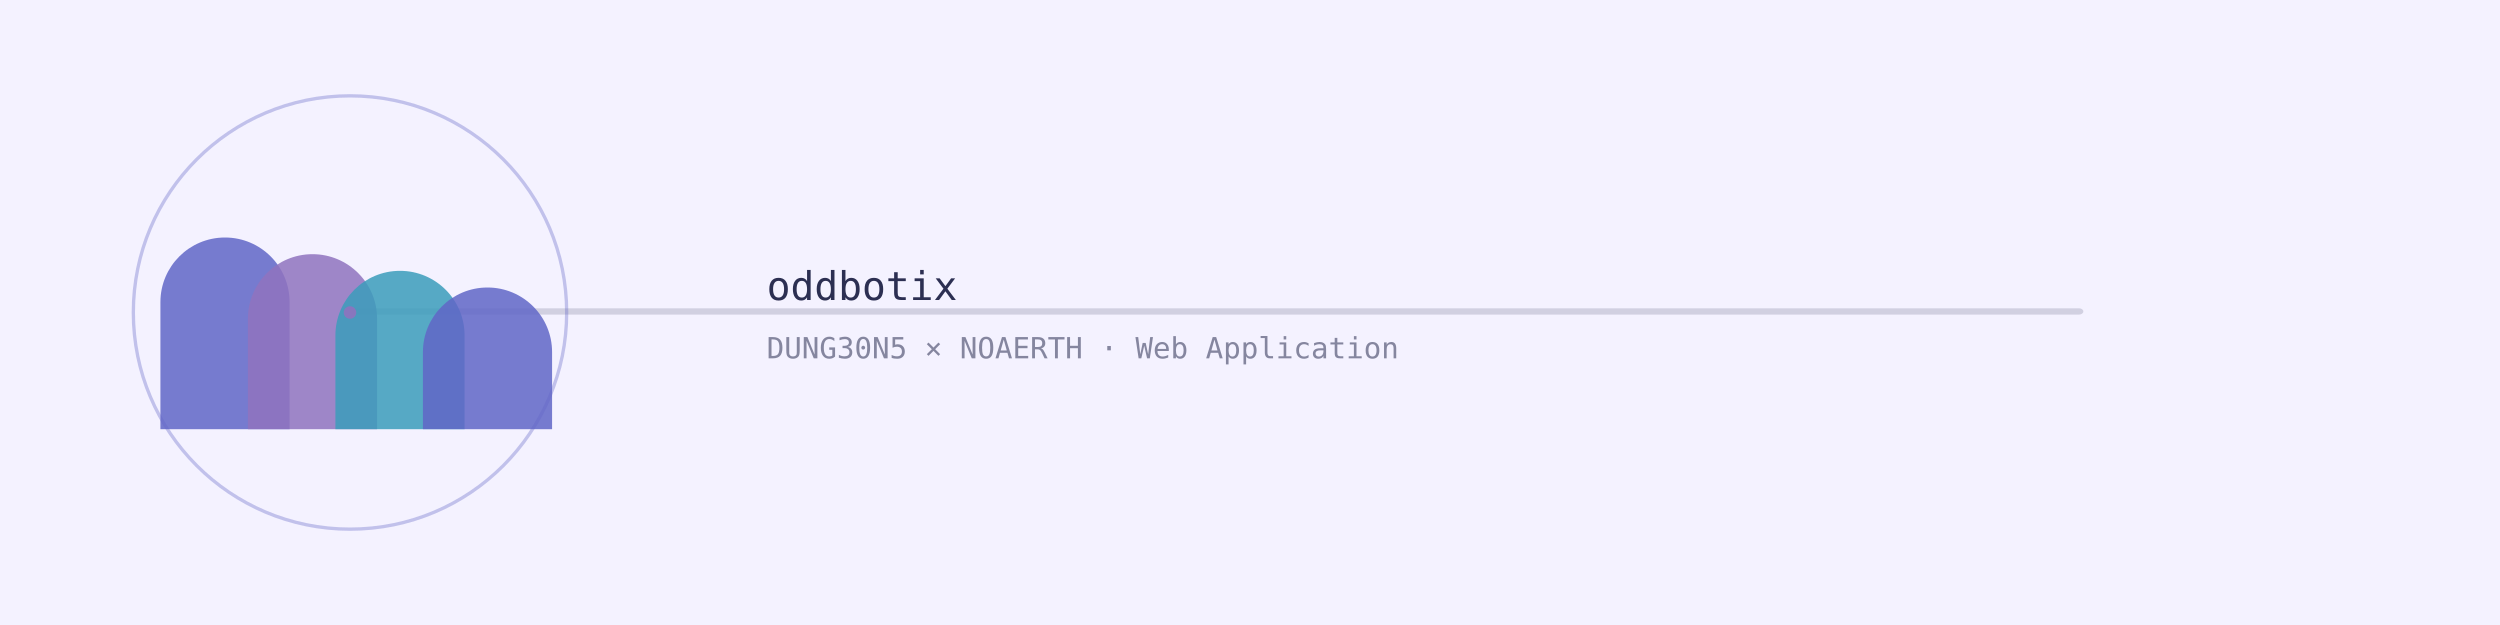
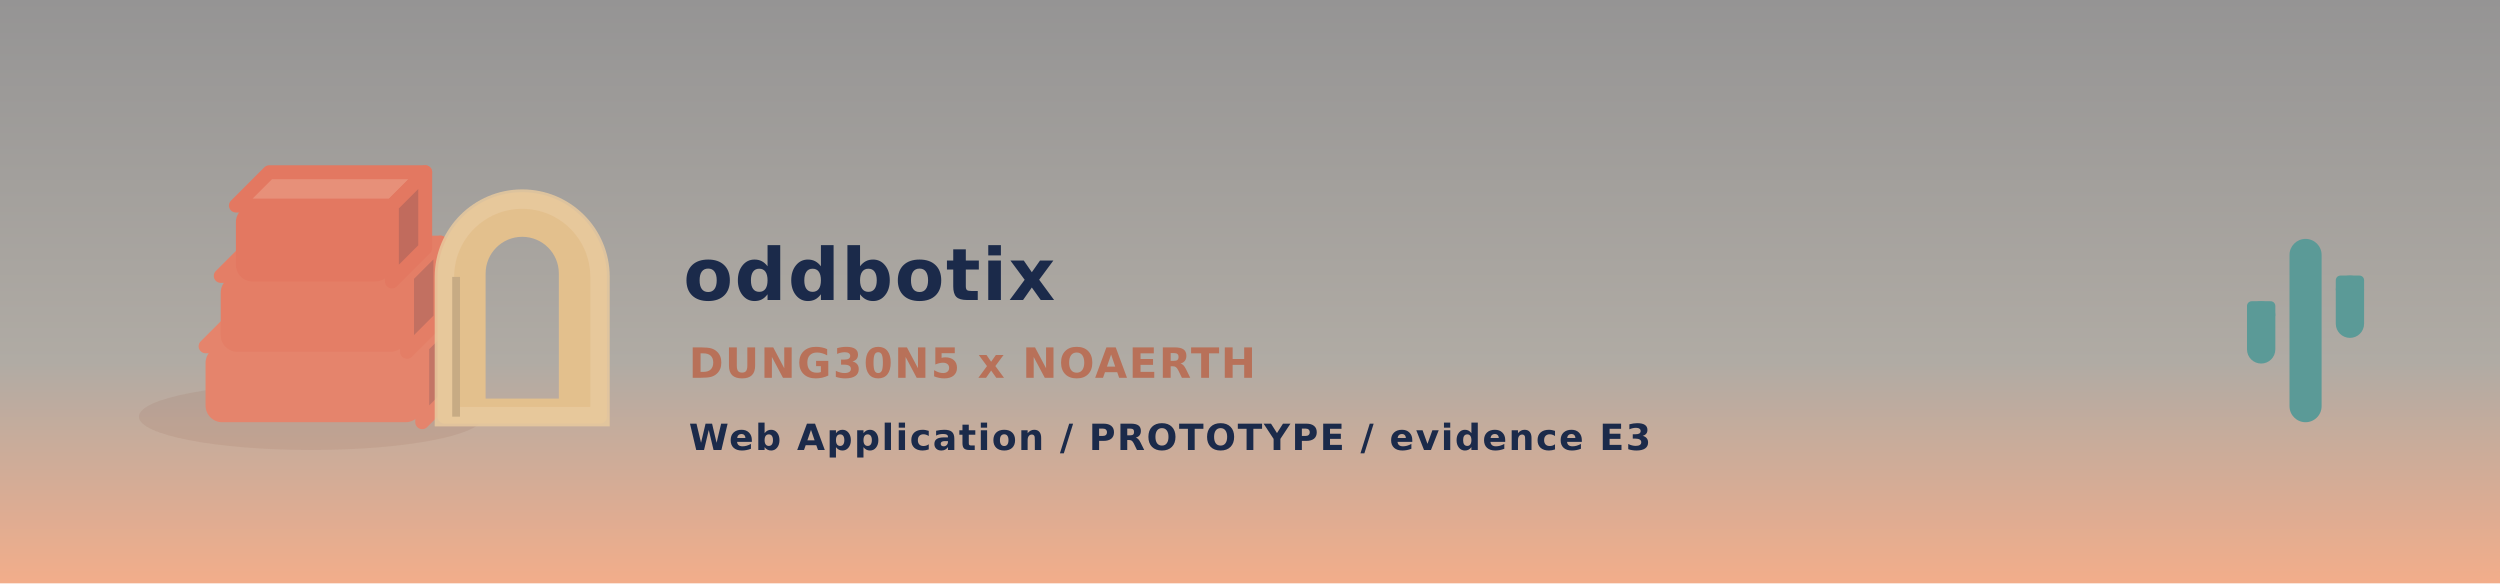
- <svg xmlns="http://www.w3.org/2000/svg" viewBox="0 0 1200 300" width="1200" height="300" role="img" aria-label="oddbotix identity object">
-   <rect width="1200" height="300" fill="#f4f2ff" />
-   <defs>
-     <linearGradient id="gft" x1="0" y1="0" x2="1" y2="1">
-       <stop offset="0%" stop-color="#6166c7" />
-       <stop offset="100%" stop-color="#8f73be" />
-     </linearGradient>
-   </defs>
-   <rect x="168.00" y="148.00" width="832.00" height="3.00" rx="2.00" fill="rgba(23,26,64,0.160)" opacity="1.00" />
-   <path d="M77.00,206.00 L77.00,145.00 A31.00,31.00 0 0 1 139.00,145.00 L139.00,206.00 Z" fill="rgba(97,102,199,0.850)" opacity="1.00" />
-   <path d="M119.00,206.00 L119.00,153.00 A31.00,31.00 0 0 1 181.00,153.00 L181.00,206.00 Z" fill="rgba(143,115,190,0.850)" opacity="1.00" />
-   <path d="M161.00,206.00 L161.00,161.00 A31.00,31.00 0 0 1 223.00,161.00 L223.00,206.00 Z" fill="rgba(59,157,187,0.850)" opacity="1.00" />
-   <path d="M203.00,206.00 L203.00,169.00 A31.00,31.00 0 0 1 265.00,169.00 L265.00,206.00 Z" fill="rgba(97,102,199,0.850)" opacity="1.00" />
+ <svg xmlns="http://www.w3.org/2000/svg" width="900" height="210" viewBox="0 0 900 210" role="img" aria-label="oddbotix - identity object">
+   <linearGradient id="skyf" x1="0" y1="0" x2="0" y2="1">
+     <stop offset="0" stop-color="#959494" />
+     <stop offset="0.62" stop-color="#b0aba4" />
+     <stop offset="1" stop-color="#f3ad8a" />
+   </linearGradient>
+   <rect width="900" height="210" fill="url(#skyf)" />
+   <rect x="0" y="352" width="900" height="-142" fill="#e9cda3" />
+   <rect x="0" y="352" width="900" height="3" fill="#ebd1a9" />
+   <ellipse cx="112" cy="150" rx="62" ry="12" fill="rgba(138,90,68,0.11)" />
  <g>
-     <circle cx="168.00" cy="150.00" r="104.00" fill="none" stroke="rgba(97,102,199,0.350)" stroke-width="1.60" opacity="1.00" />
-     <animate attributeName="opacity" values="0.25;1.0;0.25" dur="17.4s" begin="0s" repeatCount="indefinite" />
+     <path d="M74,124.67 L152,124.67 L164,112.67 L86,112.67 Z" fill="#e99a82" stroke="#e5846c" stroke-width="5" stroke-linejoin="round" />
+     <path d="M152,124.67 L164,112.67 L164,140 L152,152 Z" fill="#c37566" stroke="#e5846c" stroke-width="5" stroke-linejoin="round" />
+     <rect x="74" y="124.67" width="78" height="27.33" rx="6" fill="#e5846c" />
+     <path d="M79.46,99.33 L146.54,99.33 L158.54,87.33 L91.46,87.33 Z" fill="#e8957d" stroke="#e47e66" stroke-width="5" stroke-linejoin="round" />
+     <path d="M146.54,99.33 L158.54,87.33 L158.54,114.67 L146.54,126.67 Z" fill="#c27061" stroke="#e47e66" stroke-width="5" stroke-linejoin="round" />
+     <rect x="79.46" y="99.33" width="67.08" height="27.33" rx="6" fill="#e47e66" />
+     <path d="M84.92,74 L141.08,74 L153.08,62 L96.92,62 Z" fill="#e79079" stroke="#e37861" stroke-width="5" stroke-linejoin="round" />
+     <path d="M141.08,74 L153.08,62 L153.08,89.33 L141.08,101.33 Z" fill="#c16b5d" stroke="#e37861" stroke-width="5" stroke-linejoin="round" />
+     <rect x="84.92" y="74" width="56.16" height="27.33" rx="6" fill="#e37861" />
+     <animate attributeName="opacity" values="0.72;1;0.72" dur="6s" begin="0s" repeatCount="indefinite" />
  </g>
-   <circle cx="168" cy="150" r="3" fill="rgba(143,115,190,0.900)">
-     <animate attributeName="opacity" values="0.35;0.95;0.35" dur="17.4s" begin="0s" repeatCount="indefinite" />
-   </circle>
-   <text x="368" y="144" font-family="ui-monospace,Menlo,monospace" font-size="19" fill="rgba(23,26,64,0.900)">oddbotix</text>
-   <text x="368" y="172" font-family="ui-monospace,Menlo,monospace" font-size="14" fill="rgba(23,26,64,0.500)">DUNG30N5 × NOAERTH · Web Application</text>
+   <path d="M160,150 L160,99.68 A28,28 0 0 1 216,99.68 L216,150 Z M172.32,146 L172.32,98.43 A15.68,15.68 0 0 1 203.68,98.43 L203.68,146 Z" fill="#e3c08d" fill-rule="evenodd" stroke="#e3c08d" stroke-width="5" stroke-linejoin="round" />
+   <path d="M160,150 L160,99.68 A28,28 0 0 1 216,99.68 L216,150 Z" fill="none" stroke="#e8c99d" stroke-width="7" stroke-linecap="round" opacity="0.85" />
+   <rect x="162.8" y="99.68" width="2.8" height="50.32" fill="#c7ab84" />
+   <text x="246" y="108" font-family="Verdana,DejaVu Sans,sans-serif" font-size="26" font-weight="700" letter-spacing="0.6" fill="#1b2a4a" text-anchor="start">oddbotix</text>
+   <text x="248" y="136" font-family="Verdana,DejaVu Sans,sans-serif" font-size="15" font-weight="700" letter-spacing="0.6" fill="#b87159" text-anchor="start">DUNG30N5 x NOAERTH</text>
+   <text x="248" y="162" font-family="Verdana,DejaVu Sans,sans-serif" font-size="13" font-weight="700" letter-spacing="0.6" fill="#1b2a4a" text-anchor="start">Web Application  /  PROTOTYPE  /  evidence E3</text>
+   <rect x="824.22" y="86" width="11.56" height="66" rx="5.78" fill="#5b9a97" />
+   <rect x="808.92" y="108.44" width="10.2" height="22.44" rx="5.1" fill="#5b9a97" />
+   <rect x="808.92" y="108.44" width="10.2" height="6.6" rx="1.7" fill="#5b9a97" />
+   <rect x="840.88" y="99.2" width="10.2" height="22.44" rx="5.1" fill="#5b9a97" />
+   <rect x="840.88" y="99.2" width="10.2" height="6.6" rx="1.7" fill="#5b9a97" />
</svg>
